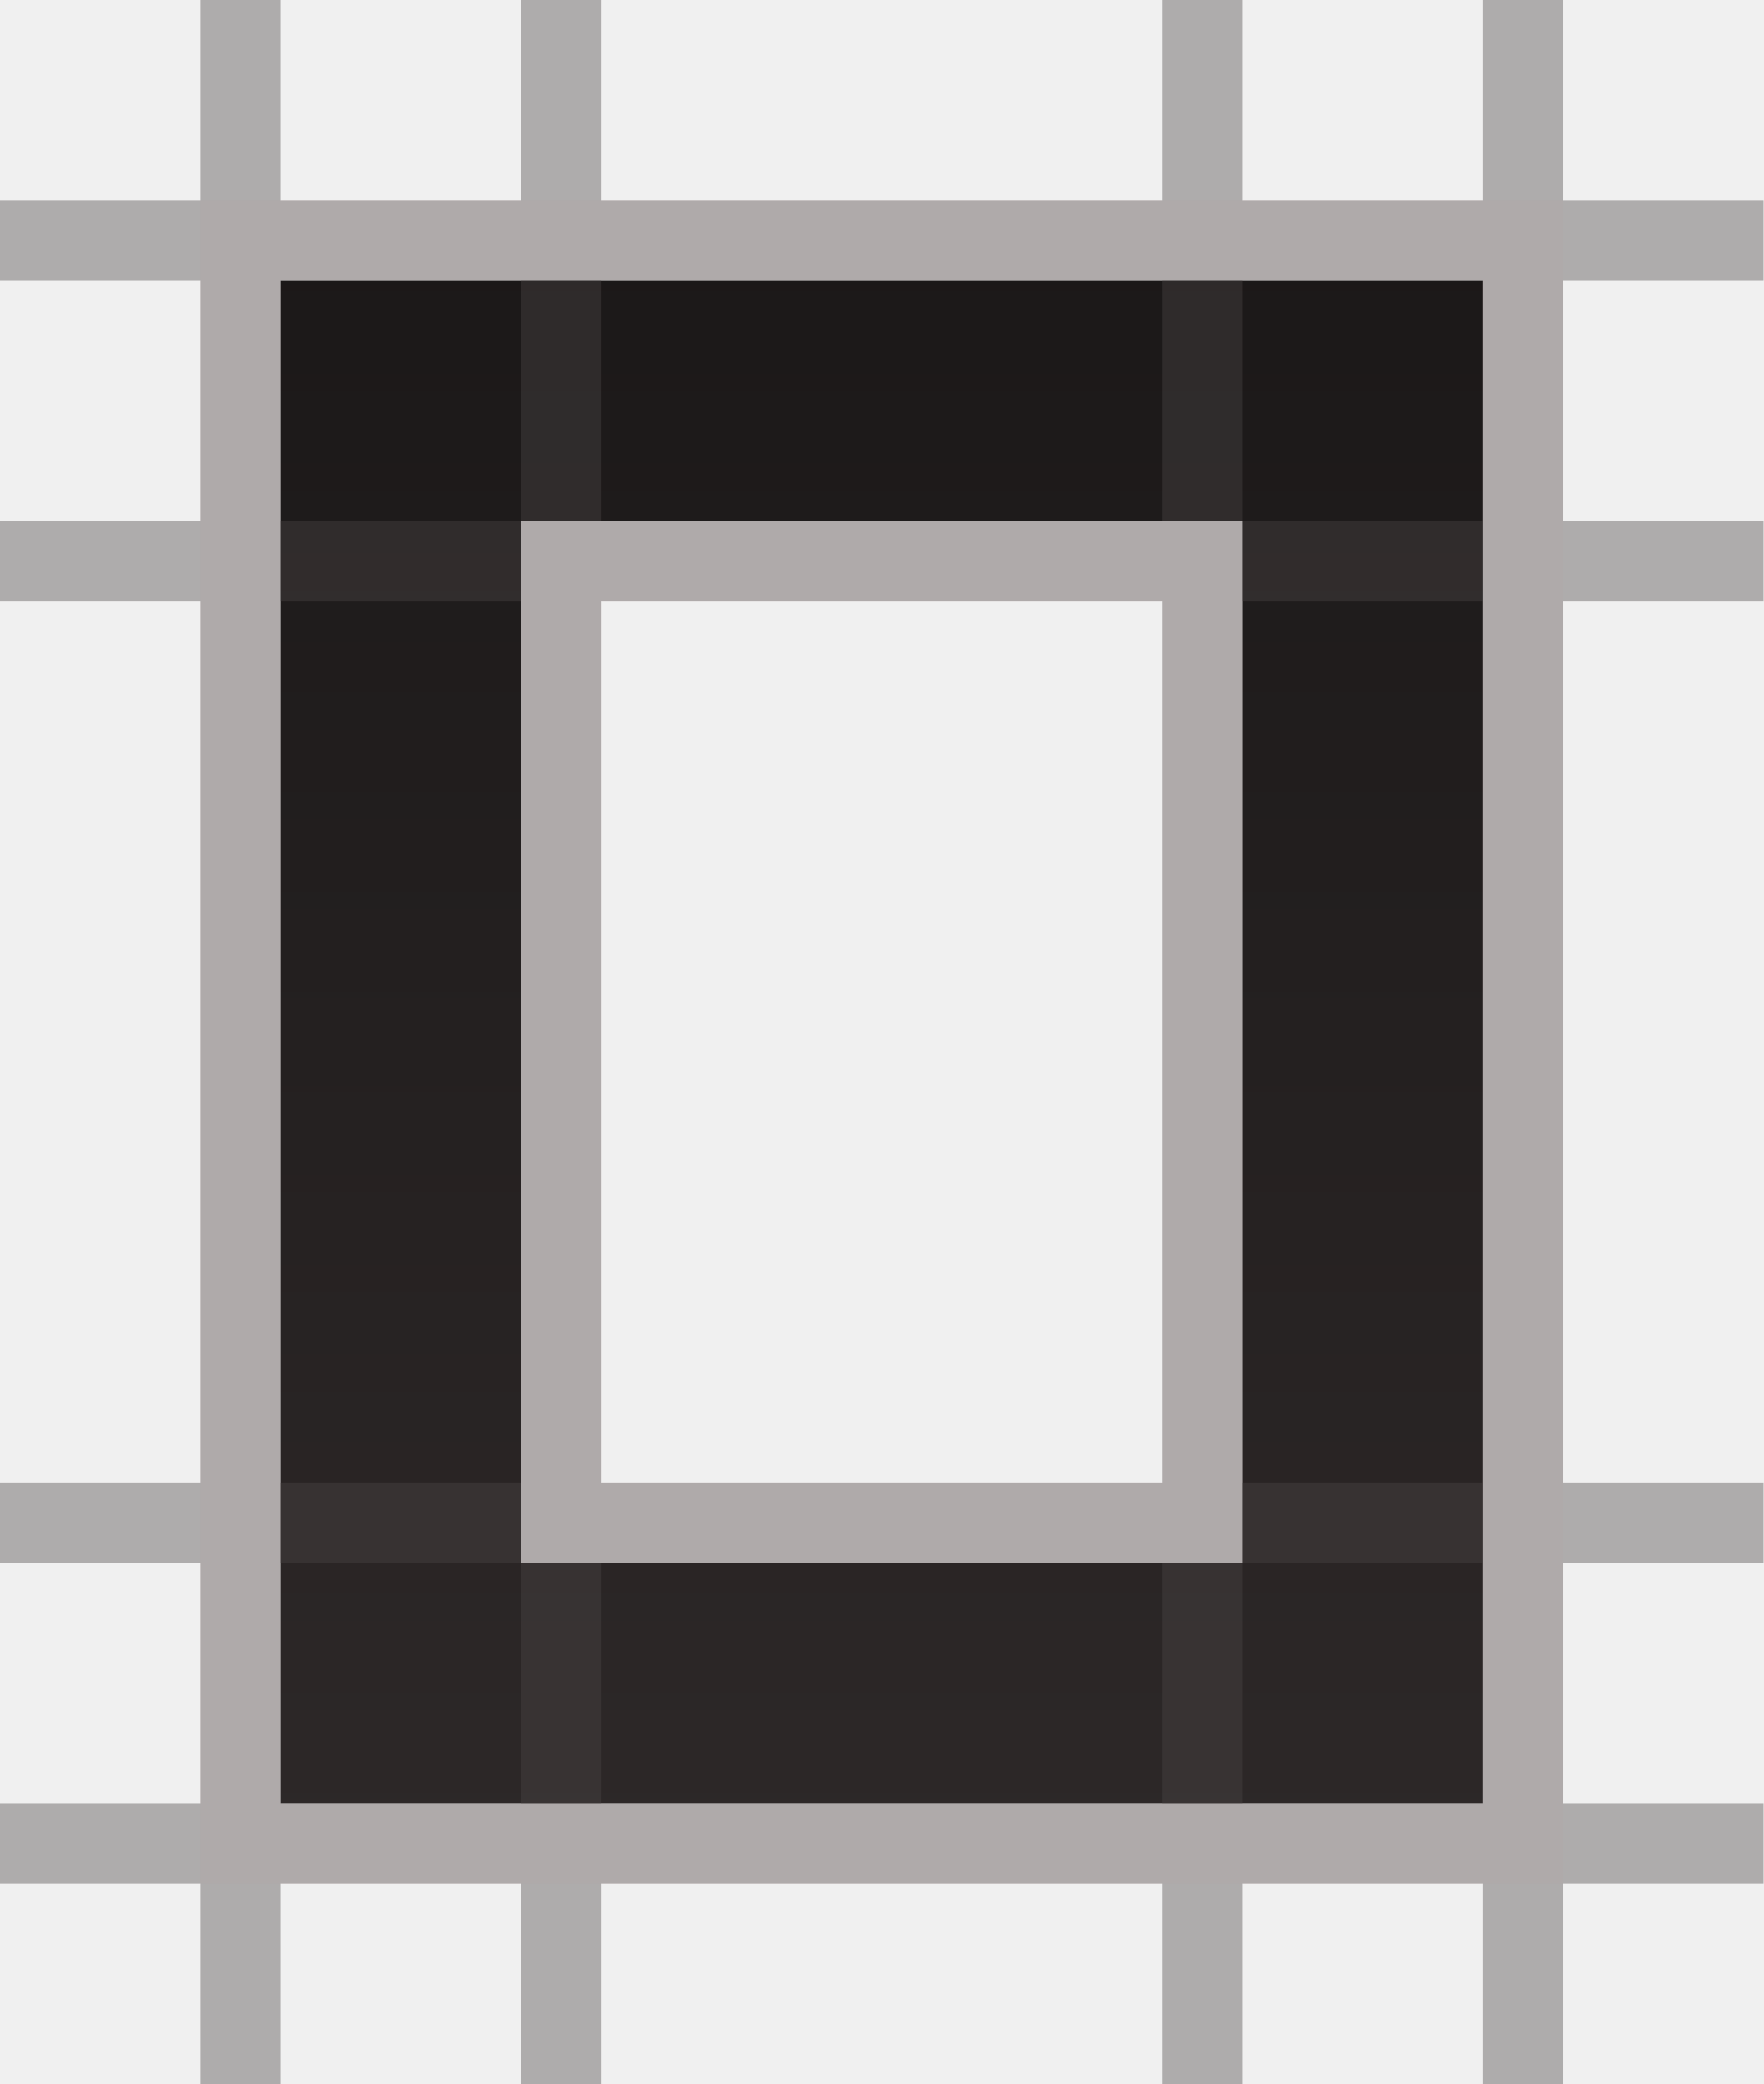
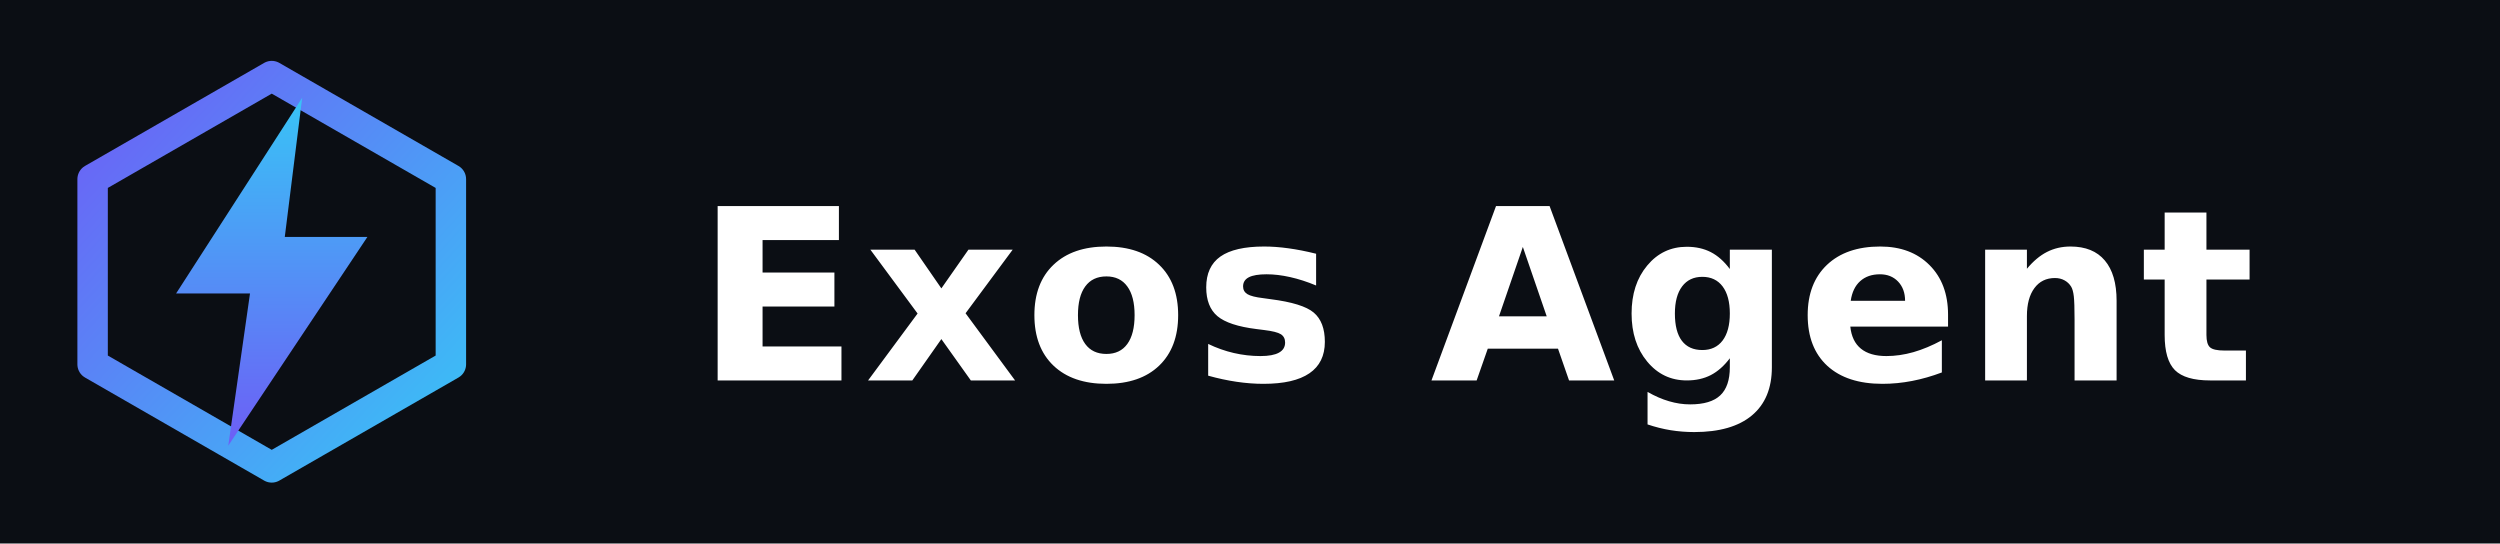
- <svg xmlns="http://www.w3.org/2000/svg" width="22" height="26" viewBox="0 0 22 26" fill="none">
-   <path d="M15 7H7V19H15V7ZM19 23H3V3H19V23Z" fill="url(#paint0_linear_1311_94922)" stroke="#F1ECEC" />
-   <path d="M3 0V26M19 0V26M15 0V26M7 0V26M0 3H22M0 7H22M0 19H22M0 23H22" stroke="#4B4646" stroke-opacity="0.4" />
-   <defs>
-     <linearGradient id="paint0_linear_1311_94922" x1="11" y1="3" x2="11" y2="23" gradientUnits="userSpaceOnUse">
-       <stop stop-color="#1B1818" />
-       <stop offset="1" stop-color="#2D2828" />
-     </linearGradient>
-   </defs>
+ <svg xmlns="http://www.w3.org/2000/svg" width="460" height="100" viewBox="0 0 460 100">
+   <rect width="460" height="100" fill="#0b0e14" />
+   <g transform="translate(10,10) scale(0.8)">
+     <defs>
+       <linearGradient id="gs" x1="0" y1="0" x2="1" y2="1">
+         <stop offset="0" stop-color="#6D5EF6" />
+         <stop offset="1" stop-color="#38C4F6" />
+       </linearGradient>
+       <linearGradient id="gb" x1="0" y1="0" x2="0" y2="1">
+         <stop offset="0" stop-color="#38C4F6" />
+         <stop offset="1" stop-color="#6D5EF6" />
+       </linearGradient>
+     </defs>
+     <path d="M50 5 91.2 28.7 91.2 71.3 50 95 8.8 71.3 8.8 28.7Z" fill="none" stroke="url(#gs)" stroke-width="7" stroke-linejoin="round" />
+     <path d="M57 10 28 55 45 55 40 90 72 42 53 42Z" fill="url(#gb)" />
+   </g>
+   <text x="128" y="70" font-family="DejaVu Sans" font-weight="bold" font-size="44" letter-spacing="1" fill="#ffffff">Exos Agent</text>
</svg>
